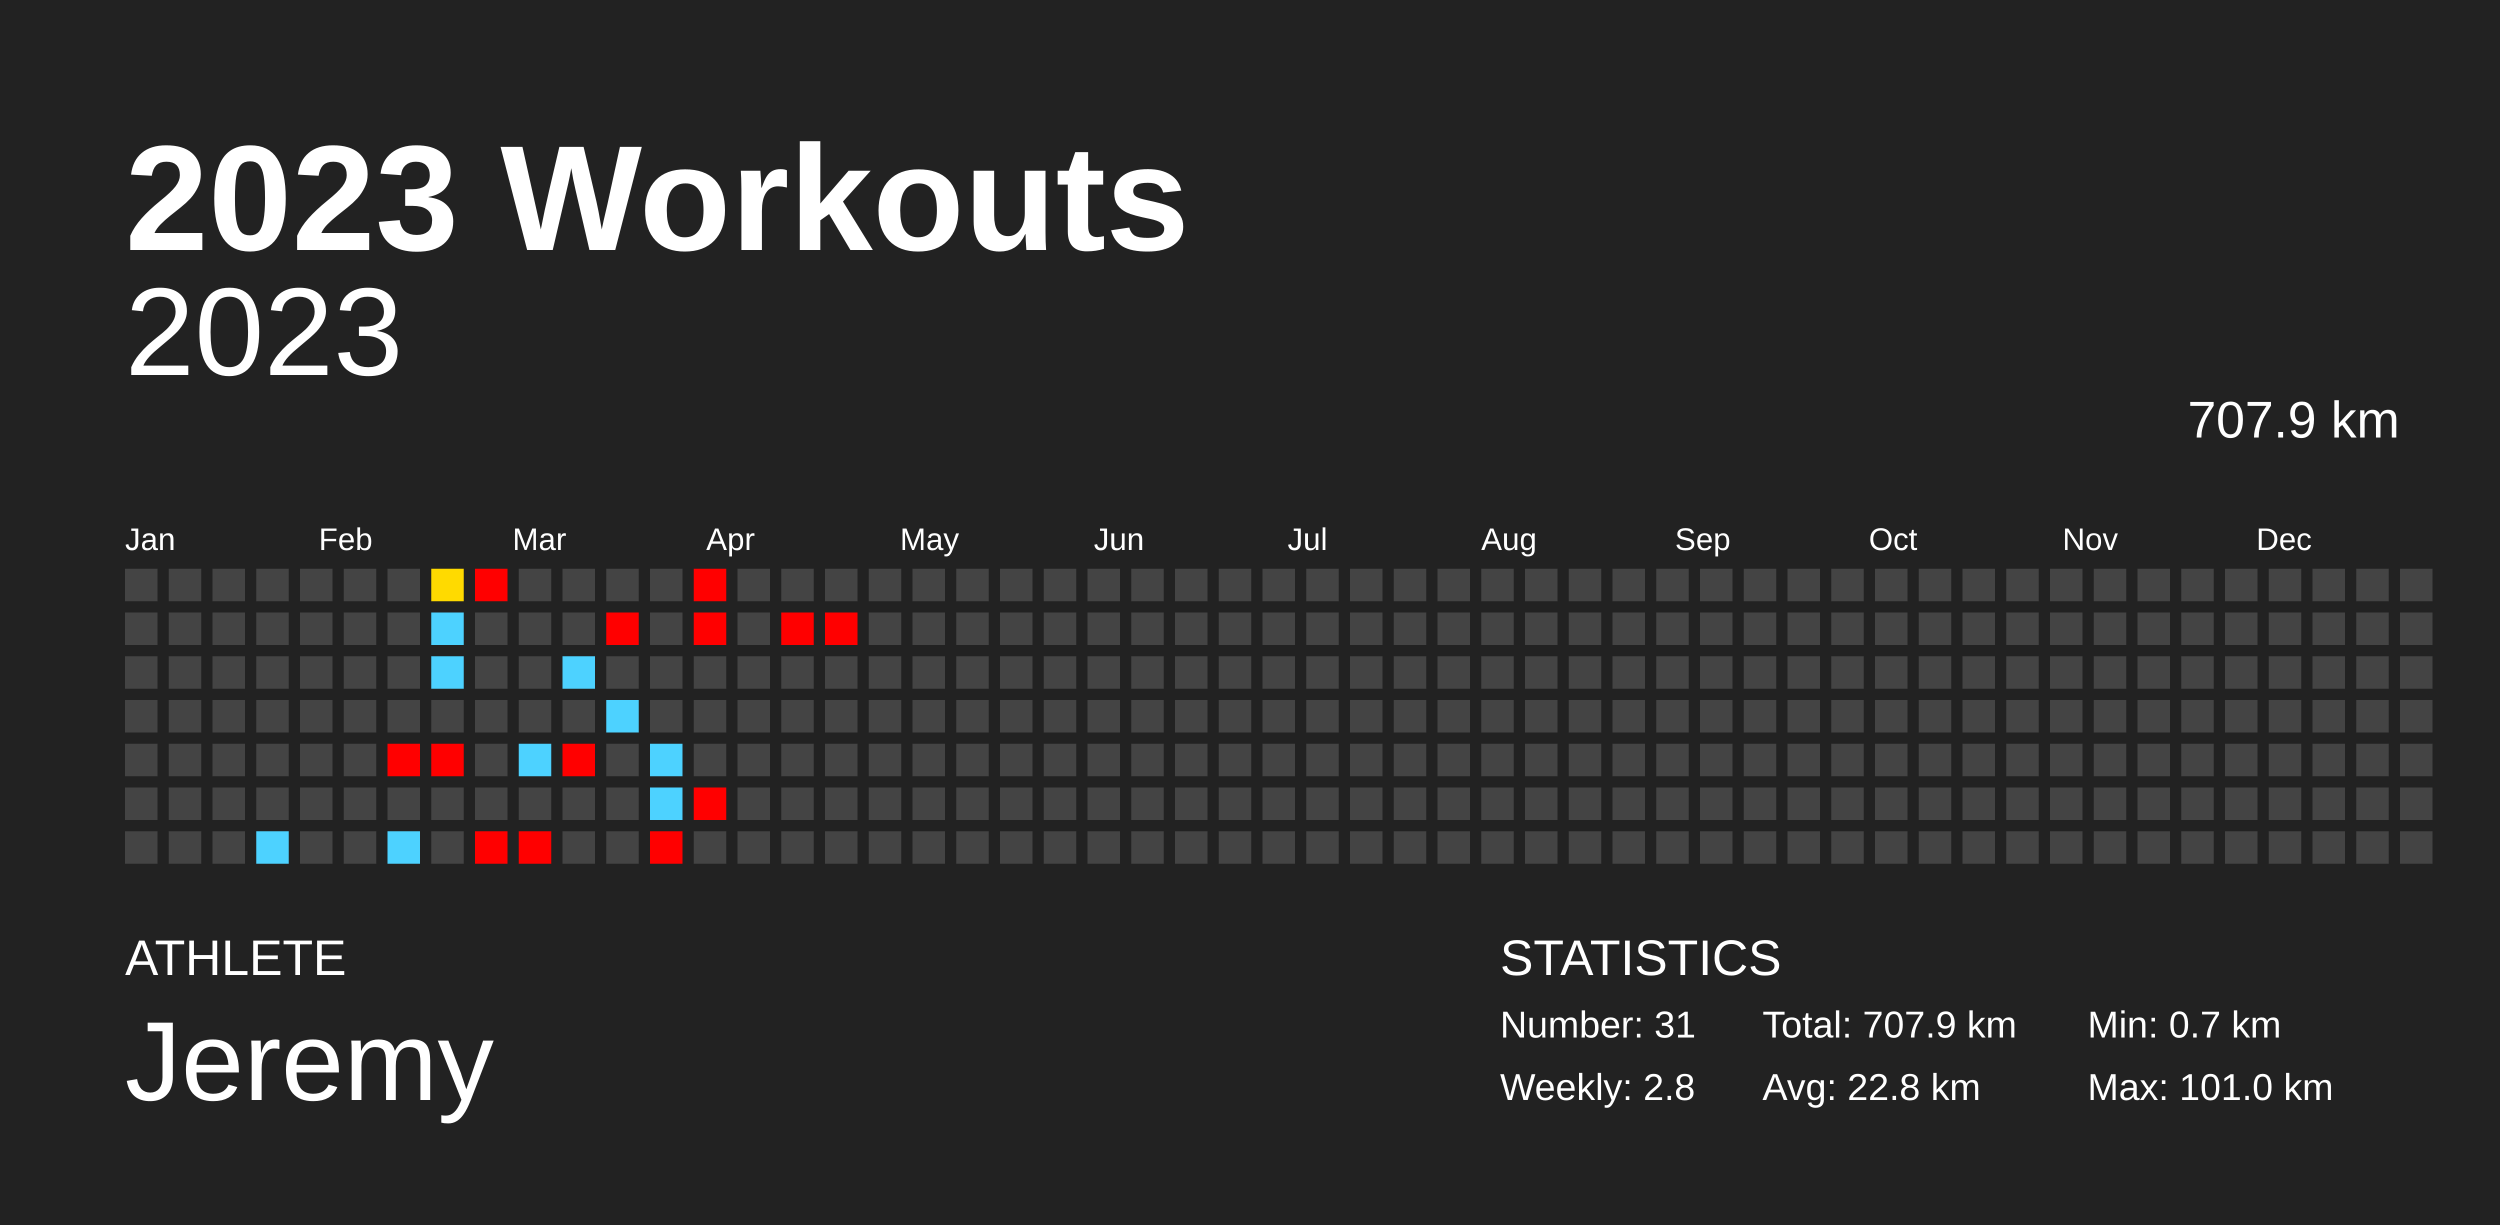
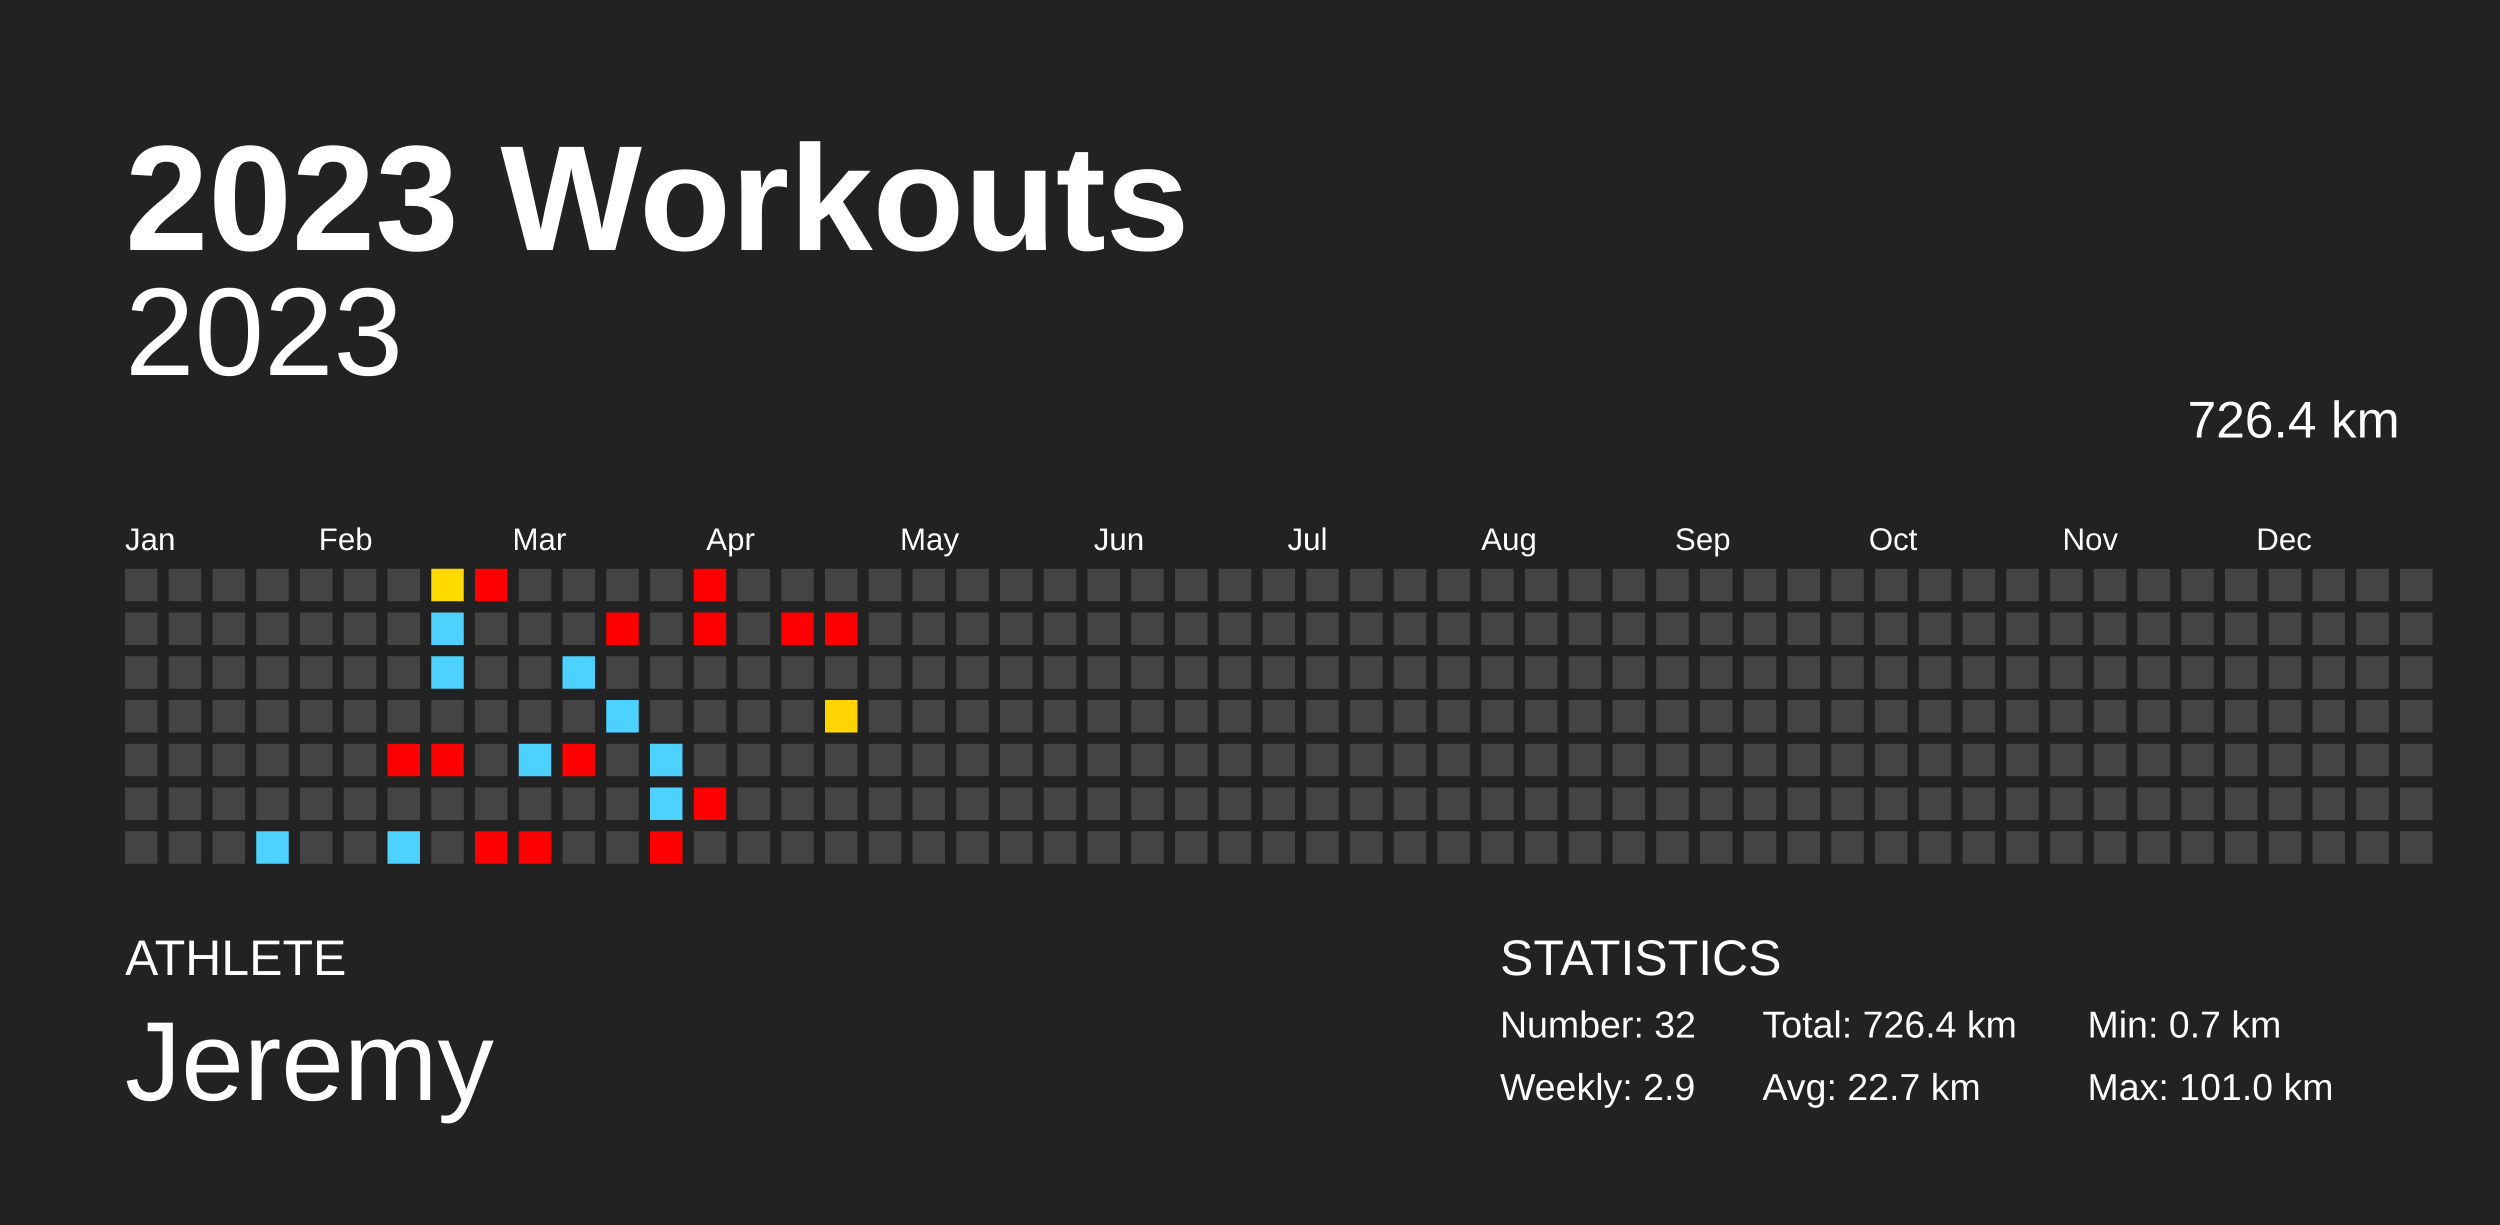
<svg xmlns="http://www.w3.org/2000/svg" baseProfile="full" height="98mm" version="1.1" viewBox="0,0,200,98" width="200mm">
  <defs />
  <rect fill="#222222" height="98" width="200" x="0" y="0" />
  <text fill="#FFFFFF" style="font-size:12px; font-family:Arial; font-weight:bold;" x="10" y="20">2023 Workouts</text>
  <text fill="#FFFFFF" style="font-size:4px; font-family:Arial" x="10" y="78">ATHLETE</text>
  <text fill="#FFFFFF" style="font-size:9px; font-family:Arial" x="10" y="88">Jeremy</text>
  <text fill="#FFFFFF" style="font-size:4px; font-family:Arial" x="120" y="78">STATISTICS</text>
-   <text fill="#FFFFFF" style="font-size:3px; font-family:Arial" x="120" y="83">Number: 31</text>
-   <text fill="#FFFFFF" style="font-size:3px; font-family:Arial" x="120" y="88">Weekly: 2.8</text>
-   <text fill="#FFFFFF" style="font-size:3px; font-family:Arial" x="141" y="83">Total: 707.9 km</text>
-   <text fill="#FFFFFF" style="font-size:3px; font-family:Arial" x="141" y="88">Avg: 22.8 km</text>
+   <text fill="#FFFFFF" style="font-size:3px; font-family:Arial" x="120" y="83">Number: 32</text>
+   <text fill="#FFFFFF" style="font-size:3px; font-family:Arial" x="120" y="88">Weekly: 2.9</text>
+   <text fill="#FFFFFF" style="font-size:3px; font-family:Arial" x="141" y="83">Total: 726.4 km</text>
+   <text fill="#FFFFFF" style="font-size:3px; font-family:Arial" x="141" y="88">Avg: 22.7 km</text>
  <text fill="#FFFFFF" style="font-size:3px; font-family:Arial" x="167" y="83">Min: 0.7 km</text>
  <text fill="#FFFFFF" style="font-size:3px; font-family:Arial" x="167" y="88">Max: 101.0 km</text>
  <text alignment-baseline="hanging" fill="#FFFFFF" style="font-size:10.0px; font-family:Arial;" x="10" y="30">2023</text>
-   <text alignment-baseline="hanging" fill="#FFFFFF" style="font-size:4.125px; font-family:Arial;" x="175" y="35">707.9 km</text>
+   <text alignment-baseline="hanging" fill="#FFFFFF" style="font-size:4.125px; font-family:Arial;" x="175" y="35">726.4 km</text>
  <text fill="#FFFFFF" style="font-size:2.5px; font-family:Arial" x="10.0" y="44">Jan</text>
  <text fill="#FFFFFF" style="font-size:2.5px; font-family:Arial" x="25.5" y="44">Feb</text>
  <text fill="#FFFFFF" style="font-size:2.5px; font-family:Arial" x="41.0" y="44">Mar</text>
  <text fill="#FFFFFF" style="font-size:2.5px; font-family:Arial" x="56.5" y="44">Apr</text>
  <text fill="#FFFFFF" style="font-size:2.5px; font-family:Arial" x="72.0" y="44">May</text>
  <text fill="#FFFFFF" style="font-size:2.5px; font-family:Arial" x="87.5" y="44">Jun</text>
  <text fill="#FFFFFF" style="font-size:2.5px; font-family:Arial" x="103.0" y="44">Jul</text>
  <text fill="#FFFFFF" style="font-size:2.5px; font-family:Arial" x="118.5" y="44">Aug</text>
  <text fill="#FFFFFF" style="font-size:2.5px; font-family:Arial" x="134.0" y="44">Sep</text>
  <text fill="#FFFFFF" style="font-size:2.5px; font-family:Arial" x="149.5" y="44">Oct</text>
  <text fill="#FFFFFF" style="font-size:2.5px; font-family:Arial" x="165.0" y="44">Nov</text>
  <text fill="#FFFFFF" style="font-size:2.5px; font-family:Arial" x="180.5" y="44">Dec</text>
  <rect fill="#444444" height="2.6" width="2.6" x="10.0" y="45.5" />
  <rect fill="#444444" height="2.6" width="2.6" x="10.0" y="49.0" />
  <rect fill="#444444" height="2.6" width="2.6" x="10.0" y="52.5" />
  <rect fill="#444444" height="2.6" width="2.6" x="10.0" y="56.0" />
  <rect fill="#444444" height="2.6" width="2.6" x="10.0" y="59.5" />
  <rect fill="#444444" height="2.6" width="2.6" x="10.0" y="63.0" />
  <rect fill="#444444" height="2.6" width="2.6" x="10.0" y="66.5" />
  <rect fill="#444444" height="2.6" width="2.6" x="13.5" y="45.5" />
  <rect fill="#444444" height="2.6" width="2.6" x="13.5" y="49.0" />
  <rect fill="#444444" height="2.6" width="2.6" x="13.5" y="52.5" />
  <rect fill="#444444" height="2.6" width="2.6" x="13.5" y="56.0" />
  <rect fill="#444444" height="2.6" width="2.6" x="13.5" y="59.5" />
  <rect fill="#444444" height="2.6" width="2.6" x="13.5" y="63.0" />
  <rect fill="#444444" height="2.6" width="2.6" x="13.5" y="66.5" />
  <rect fill="#444444" height="2.6" width="2.6" x="17.0" y="45.5" />
  <rect fill="#444444" height="2.6" width="2.6" x="17.0" y="49.0" />
  <rect fill="#444444" height="2.6" width="2.6" x="17.0" y="52.5" />
  <rect fill="#444444" height="2.6" width="2.6" x="17.0" y="56.0" />
  <rect fill="#444444" height="2.6" width="2.6" x="17.0" y="59.5" />
  <rect fill="#444444" height="2.6" width="2.6" x="17.0" y="63.0" />
  <rect fill="#444444" height="2.6" width="2.6" x="17.0" y="66.5" />
  <rect fill="#444444" height="2.6" width="2.6" x="20.5" y="45.5" />
  <rect fill="#444444" height="2.6" width="2.6" x="20.5" y="49.0" />
  <rect fill="#444444" height="2.6" width="2.6" x="20.5" y="52.5" />
  <rect fill="#444444" height="2.6" width="2.6" x="20.5" y="56.0" />
  <rect fill="#444444" height="2.6" width="2.6" x="20.5" y="59.5" />
  <rect fill="#444444" height="2.6" width="2.6" x="20.5" y="63.0" />
  <rect fill="#4dd2ff" height="2.6" width="2.6" x="20.5" y="66.5" />
  <rect fill="#444444" height="2.6" width="2.6" x="24.0" y="45.5" />
  <rect fill="#444444" height="2.6" width="2.6" x="24.0" y="49.0" />
  <rect fill="#444444" height="2.6" width="2.6" x="24.0" y="52.5" />
  <rect fill="#444444" height="2.6" width="2.6" x="24.0" y="56.0" />
  <rect fill="#444444" height="2.6" width="2.6" x="24.0" y="59.5" />
  <rect fill="#444444" height="2.6" width="2.6" x="24.0" y="63.0" />
  <rect fill="#444444" height="2.6" width="2.6" x="24.0" y="66.5" />
  <rect fill="#444444" height="2.6" width="2.6" x="27.5" y="45.5" />
  <rect fill="#444444" height="2.6" width="2.6" x="27.5" y="49.0" />
  <rect fill="#444444" height="2.6" width="2.6" x="27.5" y="52.5" />
  <rect fill="#444444" height="2.6" width="2.6" x="27.5" y="56.0" />
  <rect fill="#444444" height="2.6" width="2.6" x="27.5" y="59.5" />
  <rect fill="#444444" height="2.6" width="2.6" x="27.5" y="63.0" />
  <rect fill="#444444" height="2.6" width="2.6" x="27.5" y="66.5" />
  <rect fill="#444444" height="2.6" width="2.6" x="31.0" y="45.5" />
  <rect fill="#444444" height="2.6" width="2.6" x="31.0" y="49.0" />
  <rect fill="#444444" height="2.6" width="2.6" x="31.0" y="52.5" />
  <rect fill="#444444" height="2.6" width="2.6" x="31.0" y="56.0" />
  <rect fill="red" height="2.6" width="2.6" x="31.0" y="59.5" />
  <rect fill="#444444" height="2.6" width="2.6" x="31.0" y="63.0" />
  <rect fill="#4dd2ff" height="2.6" width="2.6" x="31.0" y="66.5" />
  <rect fill="#ffda00" height="2.6" width="2.6" x="34.5" y="45.5" />
  <rect fill="#4dd2ff" height="2.6" width="2.6" x="34.5" y="49.0" />
  <rect fill="#4dd2ff" height="2.6" width="2.6" x="34.5" y="52.5" />
  <rect fill="#444444" height="2.6" width="2.6" x="34.5" y="56.0" />
  <rect fill="red" height="2.6" width="2.6" x="34.5" y="59.5" />
  <rect fill="#444444" height="2.6" width="2.6" x="34.5" y="63.0" />
  <rect fill="#444444" height="2.6" width="2.6" x="34.5" y="66.5" />
  <rect fill="red" height="2.6" width="2.6" x="38.0" y="45.5" />
  <rect fill="#444444" height="2.6" width="2.6" x="38.0" y="49.0" />
  <rect fill="#444444" height="2.6" width="2.6" x="38.0" y="52.5" />
  <rect fill="#444444" height="2.6" width="2.6" x="38.0" y="56.0" />
  <rect fill="#444444" height="2.6" width="2.6" x="38.0" y="59.5" />
  <rect fill="#444444" height="2.6" width="2.6" x="38.0" y="63.0" />
  <rect fill="red" height="2.6" width="2.6" x="38.0" y="66.5" />
  <rect fill="#444444" height="2.6" width="2.6" x="41.5" y="45.5" />
  <rect fill="#444444" height="2.6" width="2.6" x="41.5" y="49.0" />
  <rect fill="#444444" height="2.6" width="2.6" x="41.5" y="52.5" />
  <rect fill="#444444" height="2.6" width="2.6" x="41.5" y="56.0" />
  <rect fill="#4dd2ff" height="2.6" width="2.6" x="41.5" y="59.5" />
  <rect fill="#444444" height="2.6" width="2.6" x="41.5" y="63.0" />
  <rect fill="red" height="2.6" width="2.6" x="41.5" y="66.5" />
  <rect fill="#444444" height="2.6" width="2.6" x="45.0" y="45.5" />
  <rect fill="#444444" height="2.6" width="2.6" x="45.0" y="49.0" />
  <rect fill="#4dd2ff" height="2.6" width="2.6" x="45.0" y="52.5" />
  <rect fill="#444444" height="2.6" width="2.6" x="45.0" y="56.0" />
  <rect fill="red" height="2.6" width="2.6" x="45.0" y="59.5" />
  <rect fill="#444444" height="2.6" width="2.6" x="45.0" y="63.0" />
  <rect fill="#444444" height="2.6" width="2.6" x="45.0" y="66.5" />
  <rect fill="#444444" height="2.6" width="2.6" x="48.5" y="45.5" />
  <rect fill="red" height="2.6" width="2.6" x="48.5" y="49.0" />
  <rect fill="#444444" height="2.6" width="2.6" x="48.5" y="52.5" />
  <rect fill="#4dd2ff" height="2.6" width="2.6" x="48.5" y="56.0" />
  <rect fill="#444444" height="2.6" width="2.6" x="48.5" y="59.5" />
  <rect fill="#444444" height="2.6" width="2.6" x="48.5" y="63.0" />
  <rect fill="#444444" height="2.6" width="2.6" x="48.5" y="66.5" />
  <rect fill="#444444" height="2.6" width="2.6" x="52.0" y="45.5" />
  <rect fill="#444444" height="2.6" width="2.6" x="52.0" y="49.0" />
  <rect fill="#444444" height="2.6" width="2.6" x="52.0" y="52.5" />
  <rect fill="#444444" height="2.6" width="2.6" x="52.0" y="56.0" />
  <rect fill="#4dd2ff" height="2.6" width="2.6" x="52.0" y="59.5" />
  <rect fill="#4dd2ff" height="2.6" width="2.6" x="52.0" y="63.0" />
  <rect fill="red" height="2.6" width="2.6" x="52.0" y="66.5" />
  <rect fill="red" height="2.6" width="2.6" x="55.5" y="45.5" />
  <rect fill="red" height="2.6" width="2.6" x="55.5" y="49.0" />
  <rect fill="#444444" height="2.6" width="2.6" x="55.5" y="52.5" />
  <rect fill="#444444" height="2.6" width="2.6" x="55.5" y="56.0" />
  <rect fill="#444444" height="2.6" width="2.6" x="55.5" y="59.5" />
  <rect fill="red" height="2.6" width="2.6" x="55.5" y="63.0" />
  <rect fill="#444444" height="2.6" width="2.6" x="55.5" y="66.5" />
  <rect fill="#444444" height="2.6" width="2.6" x="59.0" y="45.5" />
  <rect fill="#444444" height="2.6" width="2.6" x="59.0" y="49.0" />
  <rect fill="#444444" height="2.6" width="2.6" x="59.0" y="52.5" />
  <rect fill="#444444" height="2.6" width="2.6" x="59.0" y="56.0" />
  <rect fill="#444444" height="2.6" width="2.6" x="59.0" y="59.5" />
  <rect fill="#444444" height="2.6" width="2.6" x="59.0" y="63.0" />
  <rect fill="#444444" height="2.6" width="2.6" x="59.0" y="66.5" />
  <rect fill="#444444" height="2.6" width="2.6" x="62.5" y="45.5" />
  <rect fill="red" height="2.6" width="2.6" x="62.5" y="49.0" />
  <rect fill="#444444" height="2.6" width="2.6" x="62.5" y="52.5" />
  <rect fill="#444444" height="2.6" width="2.6" x="62.5" y="56.0" />
  <rect fill="#444444" height="2.6" width="2.6" x="62.5" y="59.5" />
  <rect fill="#444444" height="2.6" width="2.6" x="62.5" y="63.0" />
  <rect fill="#444444" height="2.6" width="2.6" x="62.5" y="66.5" />
  <rect fill="#444444" height="2.6" width="2.6" x="66.0" y="45.5" />
  <rect fill="red" height="2.6" width="2.6" x="66.0" y="49.0" />
  <rect fill="#444444" height="2.6" width="2.6" x="66.0" y="52.5" />
-   <rect fill="#444444" height="2.6" width="2.6" x="66.0" y="56.0" />
+   <rect fill="#ffd400" height="2.6" width="2.6" x="66.0" y="56.0" />
  <rect fill="#444444" height="2.6" width="2.6" x="66.0" y="59.5" />
  <rect fill="#444444" height="2.6" width="2.6" x="66.0" y="63.0" />
  <rect fill="#444444" height="2.6" width="2.6" x="66.0" y="66.5" />
  <rect fill="#444444" height="2.6" width="2.6" x="69.5" y="45.5" />
  <rect fill="#444444" height="2.6" width="2.6" x="69.5" y="49.0" />
  <rect fill="#444444" height="2.6" width="2.6" x="69.5" y="52.5" />
  <rect fill="#444444" height="2.6" width="2.6" x="69.5" y="56.0" />
  <rect fill="#444444" height="2.6" width="2.6" x="69.5" y="59.5" />
  <rect fill="#444444" height="2.6" width="2.6" x="69.5" y="63.0" />
  <rect fill="#444444" height="2.6" width="2.6" x="69.5" y="66.5" />
  <rect fill="#444444" height="2.6" width="2.6" x="73.0" y="45.5" />
  <rect fill="#444444" height="2.6" width="2.6" x="73.0" y="49.0" />
  <rect fill="#444444" height="2.6" width="2.6" x="73.0" y="52.5" />
  <rect fill="#444444" height="2.6" width="2.6" x="73.0" y="56.0" />
  <rect fill="#444444" height="2.6" width="2.6" x="73.0" y="59.5" />
  <rect fill="#444444" height="2.6" width="2.6" x="73.0" y="63.0" />
  <rect fill="#444444" height="2.6" width="2.6" x="73.0" y="66.5" />
  <rect fill="#444444" height="2.6" width="2.6" x="76.5" y="45.5" />
  <rect fill="#444444" height="2.6" width="2.6" x="76.5" y="49.0" />
  <rect fill="#444444" height="2.6" width="2.6" x="76.5" y="52.5" />
  <rect fill="#444444" height="2.6" width="2.6" x="76.5" y="56.0" />
  <rect fill="#444444" height="2.6" width="2.6" x="76.5" y="59.5" />
  <rect fill="#444444" height="2.6" width="2.6" x="76.5" y="63.0" />
  <rect fill="#444444" height="2.6" width="2.6" x="76.5" y="66.5" />
  <rect fill="#444444" height="2.6" width="2.6" x="80.0" y="45.5" />
  <rect fill="#444444" height="2.6" width="2.6" x="80.0" y="49.0" />
  <rect fill="#444444" height="2.6" width="2.6" x="80.0" y="52.5" />
  <rect fill="#444444" height="2.6" width="2.6" x="80.0" y="56.0" />
  <rect fill="#444444" height="2.6" width="2.6" x="80.0" y="59.5" />
  <rect fill="#444444" height="2.6" width="2.6" x="80.0" y="63.0" />
  <rect fill="#444444" height="2.6" width="2.6" x="80.0" y="66.5" />
  <rect fill="#444444" height="2.6" width="2.6" x="83.5" y="45.5" />
  <rect fill="#444444" height="2.6" width="2.6" x="83.5" y="49.0" />
  <rect fill="#444444" height="2.6" width="2.6" x="83.5" y="52.5" />
  <rect fill="#444444" height="2.6" width="2.6" x="83.5" y="56.0" />
  <rect fill="#444444" height="2.6" width="2.6" x="83.5" y="59.5" />
  <rect fill="#444444" height="2.6" width="2.6" x="83.5" y="63.0" />
  <rect fill="#444444" height="2.6" width="2.6" x="83.5" y="66.5" />
  <rect fill="#444444" height="2.6" width="2.6" x="87.0" y="45.5" />
  <rect fill="#444444" height="2.6" width="2.6" x="87.0" y="49.0" />
  <rect fill="#444444" height="2.6" width="2.6" x="87.0" y="52.5" />
  <rect fill="#444444" height="2.6" width="2.6" x="87.0" y="56.0" />
  <rect fill="#444444" height="2.6" width="2.6" x="87.0" y="59.5" />
  <rect fill="#444444" height="2.6" width="2.6" x="87.0" y="63.0" />
  <rect fill="#444444" height="2.6" width="2.6" x="87.0" y="66.5" />
  <rect fill="#444444" height="2.6" width="2.6" x="90.5" y="45.5" />
  <rect fill="#444444" height="2.6" width="2.6" x="90.5" y="49.0" />
  <rect fill="#444444" height="2.6" width="2.6" x="90.5" y="52.5" />
  <rect fill="#444444" height="2.6" width="2.6" x="90.5" y="56.0" />
  <rect fill="#444444" height="2.6" width="2.6" x="90.5" y="59.5" />
  <rect fill="#444444" height="2.6" width="2.6" x="90.5" y="63.0" />
  <rect fill="#444444" height="2.6" width="2.6" x="90.5" y="66.5" />
  <rect fill="#444444" height="2.6" width="2.6" x="94.0" y="45.5" />
  <rect fill="#444444" height="2.6" width="2.6" x="94.0" y="49.0" />
  <rect fill="#444444" height="2.6" width="2.6" x="94.0" y="52.5" />
  <rect fill="#444444" height="2.6" width="2.6" x="94.0" y="56.0" />
  <rect fill="#444444" height="2.6" width="2.6" x="94.0" y="59.5" />
  <rect fill="#444444" height="2.6" width="2.6" x="94.0" y="63.0" />
  <rect fill="#444444" height="2.6" width="2.6" x="94.0" y="66.5" />
  <rect fill="#444444" height="2.6" width="2.6" x="97.5" y="45.5" />
  <rect fill="#444444" height="2.6" width="2.6" x="97.5" y="49.0" />
  <rect fill="#444444" height="2.6" width="2.6" x="97.5" y="52.5" />
  <rect fill="#444444" height="2.6" width="2.6" x="97.5" y="56.0" />
  <rect fill="#444444" height="2.6" width="2.6" x="97.5" y="59.5" />
  <rect fill="#444444" height="2.6" width="2.6" x="97.5" y="63.0" />
  <rect fill="#444444" height="2.6" width="2.6" x="97.5" y="66.5" />
  <rect fill="#444444" height="2.6" width="2.6" x="101.0" y="45.5" />
  <rect fill="#444444" height="2.6" width="2.6" x="101.0" y="49.0" />
  <rect fill="#444444" height="2.6" width="2.6" x="101.0" y="52.5" />
  <rect fill="#444444" height="2.6" width="2.6" x="101.0" y="56.0" />
  <rect fill="#444444" height="2.6" width="2.6" x="101.0" y="59.5" />
  <rect fill="#444444" height="2.6" width="2.6" x="101.0" y="63.0" />
  <rect fill="#444444" height="2.6" width="2.6" x="101.0" y="66.5" />
  <rect fill="#444444" height="2.6" width="2.6" x="104.5" y="45.5" />
  <rect fill="#444444" height="2.6" width="2.6" x="104.5" y="49.0" />
  <rect fill="#444444" height="2.6" width="2.6" x="104.5" y="52.5" />
  <rect fill="#444444" height="2.6" width="2.6" x="104.5" y="56.0" />
  <rect fill="#444444" height="2.6" width="2.6" x="104.5" y="59.5" />
  <rect fill="#444444" height="2.6" width="2.6" x="104.5" y="63.0" />
  <rect fill="#444444" height="2.6" width="2.6" x="104.5" y="66.5" />
  <rect fill="#444444" height="2.6" width="2.6" x="108.0" y="45.5" />
  <rect fill="#444444" height="2.6" width="2.6" x="108.0" y="49.0" />
  <rect fill="#444444" height="2.6" width="2.6" x="108.0" y="52.5" />
  <rect fill="#444444" height="2.6" width="2.6" x="108.0" y="56.0" />
  <rect fill="#444444" height="2.6" width="2.6" x="108.0" y="59.5" />
  <rect fill="#444444" height="2.6" width="2.6" x="108.0" y="63.0" />
  <rect fill="#444444" height="2.6" width="2.6" x="108.0" y="66.5" />
  <rect fill="#444444" height="2.6" width="2.6" x="111.5" y="45.5" />
  <rect fill="#444444" height="2.6" width="2.6" x="111.5" y="49.0" />
  <rect fill="#444444" height="2.6" width="2.6" x="111.5" y="52.5" />
  <rect fill="#444444" height="2.6" width="2.6" x="111.5" y="56.0" />
  <rect fill="#444444" height="2.6" width="2.6" x="111.5" y="59.5" />
  <rect fill="#444444" height="2.6" width="2.6" x="111.5" y="63.0" />
  <rect fill="#444444" height="2.6" width="2.6" x="111.5" y="66.5" />
  <rect fill="#444444" height="2.6" width="2.6" x="115.0" y="45.5" />
  <rect fill="#444444" height="2.6" width="2.6" x="115.0" y="49.0" />
  <rect fill="#444444" height="2.6" width="2.6" x="115.0" y="52.5" />
  <rect fill="#444444" height="2.6" width="2.6" x="115.0" y="56.0" />
  <rect fill="#444444" height="2.6" width="2.6" x="115.0" y="59.5" />
  <rect fill="#444444" height="2.6" width="2.6" x="115.0" y="63.0" />
  <rect fill="#444444" height="2.6" width="2.6" x="115.0" y="66.5" />
  <rect fill="#444444" height="2.6" width="2.6" x="118.5" y="45.5" />
  <rect fill="#444444" height="2.6" width="2.6" x="118.5" y="49.0" />
  <rect fill="#444444" height="2.6" width="2.6" x="118.5" y="52.5" />
  <rect fill="#444444" height="2.6" width="2.6" x="118.5" y="56.0" />
  <rect fill="#444444" height="2.6" width="2.6" x="118.5" y="59.5" />
  <rect fill="#444444" height="2.6" width="2.6" x="118.5" y="63.0" />
  <rect fill="#444444" height="2.6" width="2.6" x="118.5" y="66.5" />
  <rect fill="#444444" height="2.6" width="2.6" x="122.0" y="45.5" />
  <rect fill="#444444" height="2.6" width="2.6" x="122.0" y="49.0" />
  <rect fill="#444444" height="2.6" width="2.6" x="122.0" y="52.5" />
  <rect fill="#444444" height="2.6" width="2.6" x="122.0" y="56.0" />
  <rect fill="#444444" height="2.6" width="2.6" x="122.0" y="59.5" />
  <rect fill="#444444" height="2.6" width="2.6" x="122.0" y="63.0" />
  <rect fill="#444444" height="2.6" width="2.6" x="122.0" y="66.5" />
  <rect fill="#444444" height="2.6" width="2.6" x="125.5" y="45.5" />
  <rect fill="#444444" height="2.6" width="2.6" x="125.5" y="49.0" />
  <rect fill="#444444" height="2.6" width="2.6" x="125.5" y="52.5" />
  <rect fill="#444444" height="2.6" width="2.6" x="125.5" y="56.0" />
  <rect fill="#444444" height="2.6" width="2.6" x="125.5" y="59.5" />
  <rect fill="#444444" height="2.6" width="2.6" x="125.5" y="63.0" />
  <rect fill="#444444" height="2.6" width="2.6" x="125.5" y="66.5" />
  <rect fill="#444444" height="2.6" width="2.6" x="129.0" y="45.5" />
  <rect fill="#444444" height="2.6" width="2.6" x="129.0" y="49.0" />
  <rect fill="#444444" height="2.6" width="2.6" x="129.0" y="52.5" />
  <rect fill="#444444" height="2.6" width="2.6" x="129.0" y="56.0" />
  <rect fill="#444444" height="2.6" width="2.6" x="129.0" y="59.5" />
  <rect fill="#444444" height="2.6" width="2.6" x="129.0" y="63.0" />
  <rect fill="#444444" height="2.6" width="2.6" x="129.0" y="66.5" />
  <rect fill="#444444" height="2.6" width="2.6" x="132.5" y="45.5" />
  <rect fill="#444444" height="2.6" width="2.6" x="132.5" y="49.0" />
  <rect fill="#444444" height="2.6" width="2.6" x="132.5" y="52.5" />
  <rect fill="#444444" height="2.6" width="2.6" x="132.5" y="56.0" />
  <rect fill="#444444" height="2.6" width="2.6" x="132.5" y="59.5" />
  <rect fill="#444444" height="2.6" width="2.6" x="132.5" y="63.0" />
  <rect fill="#444444" height="2.6" width="2.6" x="132.5" y="66.5" />
  <rect fill="#444444" height="2.6" width="2.6" x="136.0" y="45.5" />
  <rect fill="#444444" height="2.6" width="2.6" x="136.0" y="49.0" />
  <rect fill="#444444" height="2.6" width="2.6" x="136.0" y="52.5" />
  <rect fill="#444444" height="2.6" width="2.6" x="136.0" y="56.0" />
  <rect fill="#444444" height="2.6" width="2.6" x="136.0" y="59.5" />
  <rect fill="#444444" height="2.6" width="2.6" x="136.0" y="63.0" />
  <rect fill="#444444" height="2.6" width="2.6" x="136.0" y="66.5" />
  <rect fill="#444444" height="2.6" width="2.6" x="139.5" y="45.5" />
  <rect fill="#444444" height="2.6" width="2.6" x="139.5" y="49.0" />
  <rect fill="#444444" height="2.6" width="2.6" x="139.5" y="52.5" />
  <rect fill="#444444" height="2.6" width="2.6" x="139.5" y="56.0" />
  <rect fill="#444444" height="2.6" width="2.6" x="139.5" y="59.5" />
  <rect fill="#444444" height="2.6" width="2.6" x="139.5" y="63.0" />
  <rect fill="#444444" height="2.6" width="2.6" x="139.5" y="66.5" />
  <rect fill="#444444" height="2.6" width="2.6" x="143.0" y="45.5" />
  <rect fill="#444444" height="2.6" width="2.6" x="143.0" y="49.0" />
  <rect fill="#444444" height="2.6" width="2.6" x="143.0" y="52.5" />
  <rect fill="#444444" height="2.6" width="2.6" x="143.0" y="56.0" />
  <rect fill="#444444" height="2.6" width="2.6" x="143.0" y="59.5" />
  <rect fill="#444444" height="2.6" width="2.6" x="143.0" y="63.0" />
  <rect fill="#444444" height="2.6" width="2.6" x="143.0" y="66.5" />
  <rect fill="#444444" height="2.6" width="2.6" x="146.5" y="45.5" />
  <rect fill="#444444" height="2.6" width="2.6" x="146.5" y="49.0" />
  <rect fill="#444444" height="2.6" width="2.6" x="146.5" y="52.5" />
  <rect fill="#444444" height="2.6" width="2.6" x="146.5" y="56.0" />
  <rect fill="#444444" height="2.6" width="2.6" x="146.5" y="59.5" />
  <rect fill="#444444" height="2.6" width="2.6" x="146.5" y="63.0" />
  <rect fill="#444444" height="2.6" width="2.6" x="146.5" y="66.5" />
  <rect fill="#444444" height="2.6" width="2.6" x="150.0" y="45.5" />
  <rect fill="#444444" height="2.6" width="2.6" x="150.0" y="49.0" />
  <rect fill="#444444" height="2.6" width="2.6" x="150.0" y="52.5" />
  <rect fill="#444444" height="2.6" width="2.6" x="150.0" y="56.0" />
  <rect fill="#444444" height="2.6" width="2.6" x="150.0" y="59.5" />
  <rect fill="#444444" height="2.6" width="2.6" x="150.0" y="63.0" />
  <rect fill="#444444" height="2.6" width="2.6" x="150.0" y="66.5" />
  <rect fill="#444444" height="2.6" width="2.6" x="153.5" y="45.5" />
  <rect fill="#444444" height="2.6" width="2.6" x="153.5" y="49.0" />
  <rect fill="#444444" height="2.6" width="2.6" x="153.5" y="52.5" />
  <rect fill="#444444" height="2.6" width="2.6" x="153.5" y="56.0" />
  <rect fill="#444444" height="2.6" width="2.6" x="153.5" y="59.5" />
  <rect fill="#444444" height="2.6" width="2.6" x="153.5" y="63.0" />
  <rect fill="#444444" height="2.6" width="2.6" x="153.5" y="66.5" />
  <rect fill="#444444" height="2.6" width="2.6" x="157.0" y="45.5" />
  <rect fill="#444444" height="2.6" width="2.6" x="157.0" y="49.0" />
  <rect fill="#444444" height="2.6" width="2.6" x="157.0" y="52.5" />
  <rect fill="#444444" height="2.6" width="2.6" x="157.0" y="56.0" />
  <rect fill="#444444" height="2.6" width="2.6" x="157.0" y="59.5" />
  <rect fill="#444444" height="2.6" width="2.6" x="157.0" y="63.0" />
  <rect fill="#444444" height="2.6" width="2.6" x="157.0" y="66.5" />
  <rect fill="#444444" height="2.6" width="2.6" x="160.5" y="45.5" />
  <rect fill="#444444" height="2.6" width="2.6" x="160.5" y="49.0" />
  <rect fill="#444444" height="2.6" width="2.6" x="160.5" y="52.5" />
  <rect fill="#444444" height="2.6" width="2.6" x="160.5" y="56.0" />
  <rect fill="#444444" height="2.6" width="2.6" x="160.5" y="59.5" />
  <rect fill="#444444" height="2.6" width="2.6" x="160.5" y="63.0" />
  <rect fill="#444444" height="2.6" width="2.6" x="160.5" y="66.5" />
  <rect fill="#444444" height="2.6" width="2.6" x="164.0" y="45.5" />
  <rect fill="#444444" height="2.6" width="2.6" x="164.0" y="49.0" />
  <rect fill="#444444" height="2.6" width="2.6" x="164.0" y="52.5" />
  <rect fill="#444444" height="2.6" width="2.6" x="164.0" y="56.0" />
  <rect fill="#444444" height="2.6" width="2.6" x="164.0" y="59.5" />
  <rect fill="#444444" height="2.6" width="2.6" x="164.0" y="63.0" />
  <rect fill="#444444" height="2.6" width="2.6" x="164.0" y="66.5" />
  <rect fill="#444444" height="2.6" width="2.6" x="167.5" y="45.5" />
  <rect fill="#444444" height="2.6" width="2.6" x="167.5" y="49.0" />
  <rect fill="#444444" height="2.6" width="2.6" x="167.5" y="52.5" />
  <rect fill="#444444" height="2.6" width="2.6" x="167.5" y="56.0" />
  <rect fill="#444444" height="2.6" width="2.6" x="167.5" y="59.5" />
  <rect fill="#444444" height="2.6" width="2.6" x="167.5" y="63.0" />
  <rect fill="#444444" height="2.6" width="2.6" x="167.5" y="66.5" />
  <rect fill="#444444" height="2.6" width="2.6" x="171.0" y="45.5" />
  <rect fill="#444444" height="2.6" width="2.6" x="171.0" y="49.0" />
  <rect fill="#444444" height="2.6" width="2.6" x="171.0" y="52.5" />
  <rect fill="#444444" height="2.6" width="2.6" x="171.0" y="56.0" />
  <rect fill="#444444" height="2.6" width="2.6" x="171.0" y="59.5" />
  <rect fill="#444444" height="2.6" width="2.6" x="171.0" y="63.0" />
  <rect fill="#444444" height="2.6" width="2.6" x="171.0" y="66.5" />
  <rect fill="#444444" height="2.6" width="2.6" x="174.5" y="45.5" />
  <rect fill="#444444" height="2.6" width="2.6" x="174.5" y="49.0" />
  <rect fill="#444444" height="2.6" width="2.6" x="174.5" y="52.5" />
  <rect fill="#444444" height="2.6" width="2.6" x="174.5" y="56.0" />
  <rect fill="#444444" height="2.6" width="2.6" x="174.5" y="59.5" />
  <rect fill="#444444" height="2.6" width="2.6" x="174.5" y="63.0" />
  <rect fill="#444444" height="2.6" width="2.6" x="174.5" y="66.5" />
  <rect fill="#444444" height="2.6" width="2.6" x="178.0" y="45.5" />
  <rect fill="#444444" height="2.6" width="2.6" x="178.0" y="49.0" />
  <rect fill="#444444" height="2.6" width="2.6" x="178.0" y="52.5" />
  <rect fill="#444444" height="2.6" width="2.6" x="178.0" y="56.0" />
  <rect fill="#444444" height="2.6" width="2.6" x="178.0" y="59.5" />
  <rect fill="#444444" height="2.6" width="2.6" x="178.0" y="63.0" />
  <rect fill="#444444" height="2.6" width="2.6" x="178.0" y="66.5" />
  <rect fill="#444444" height="2.6" width="2.6" x="181.5" y="45.5" />
  <rect fill="#444444" height="2.6" width="2.6" x="181.5" y="49.0" />
  <rect fill="#444444" height="2.6" width="2.6" x="181.5" y="52.5" />
  <rect fill="#444444" height="2.6" width="2.6" x="181.5" y="56.0" />
  <rect fill="#444444" height="2.6" width="2.6" x="181.5" y="59.5" />
  <rect fill="#444444" height="2.6" width="2.6" x="181.5" y="63.0" />
  <rect fill="#444444" height="2.6" width="2.6" x="181.5" y="66.5" />
  <rect fill="#444444" height="2.6" width="2.6" x="185.0" y="45.5" />
  <rect fill="#444444" height="2.6" width="2.6" x="185.0" y="49.0" />
  <rect fill="#444444" height="2.6" width="2.6" x="185.0" y="52.5" />
  <rect fill="#444444" height="2.6" width="2.6" x="185.0" y="56.0" />
  <rect fill="#444444" height="2.6" width="2.6" x="185.0" y="59.5" />
  <rect fill="#444444" height="2.6" width="2.6" x="185.0" y="63.0" />
  <rect fill="#444444" height="2.6" width="2.6" x="185.0" y="66.5" />
  <rect fill="#444444" height="2.6" width="2.6" x="188.5" y="45.5" />
  <rect fill="#444444" height="2.6" width="2.6" x="188.5" y="49.0" />
  <rect fill="#444444" height="2.6" width="2.6" x="188.5" y="52.5" />
  <rect fill="#444444" height="2.6" width="2.6" x="188.5" y="56.0" />
  <rect fill="#444444" height="2.6" width="2.6" x="188.5" y="59.5" />
  <rect fill="#444444" height="2.6" width="2.6" x="188.5" y="63.0" />
  <rect fill="#444444" height="2.6" width="2.6" x="188.5" y="66.5" />
  <rect fill="#444444" height="2.6" width="2.6" x="192.0" y="45.5" />
  <rect fill="#444444" height="2.6" width="2.6" x="192.0" y="49.0" />
  <rect fill="#444444" height="2.6" width="2.6" x="192.0" y="52.5" />
  <rect fill="#444444" height="2.6" width="2.6" x="192.0" y="56.0" />
  <rect fill="#444444" height="2.6" width="2.6" x="192.0" y="59.5" />
  <rect fill="#444444" height="2.6" width="2.6" x="192.0" y="63.0" />
  <rect fill="#444444" height="2.6" width="2.6" x="192.0" y="66.5" />
</svg>
